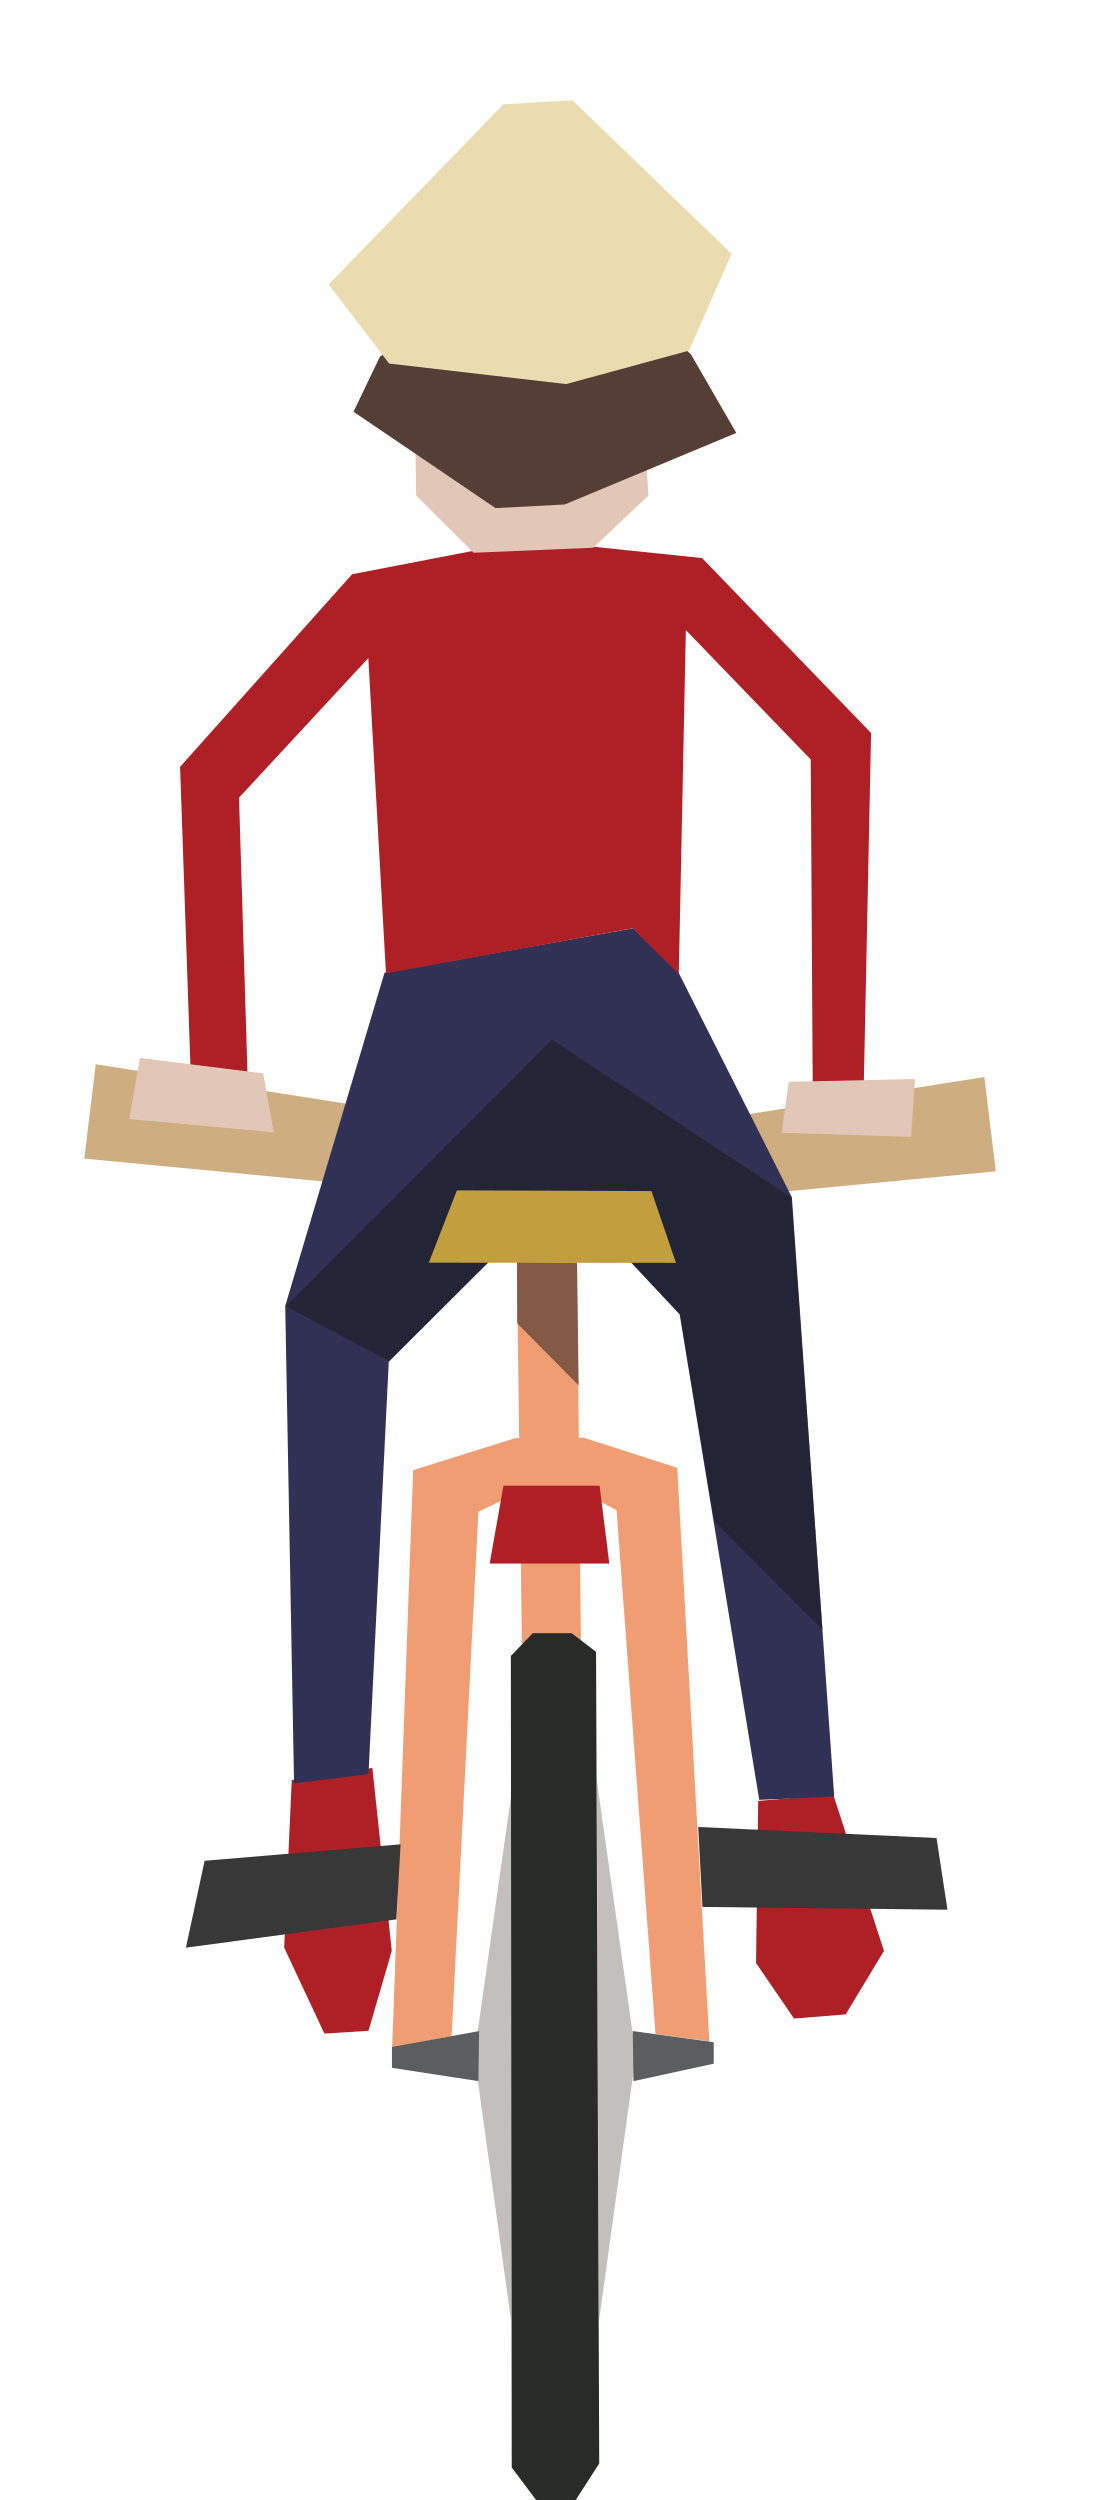
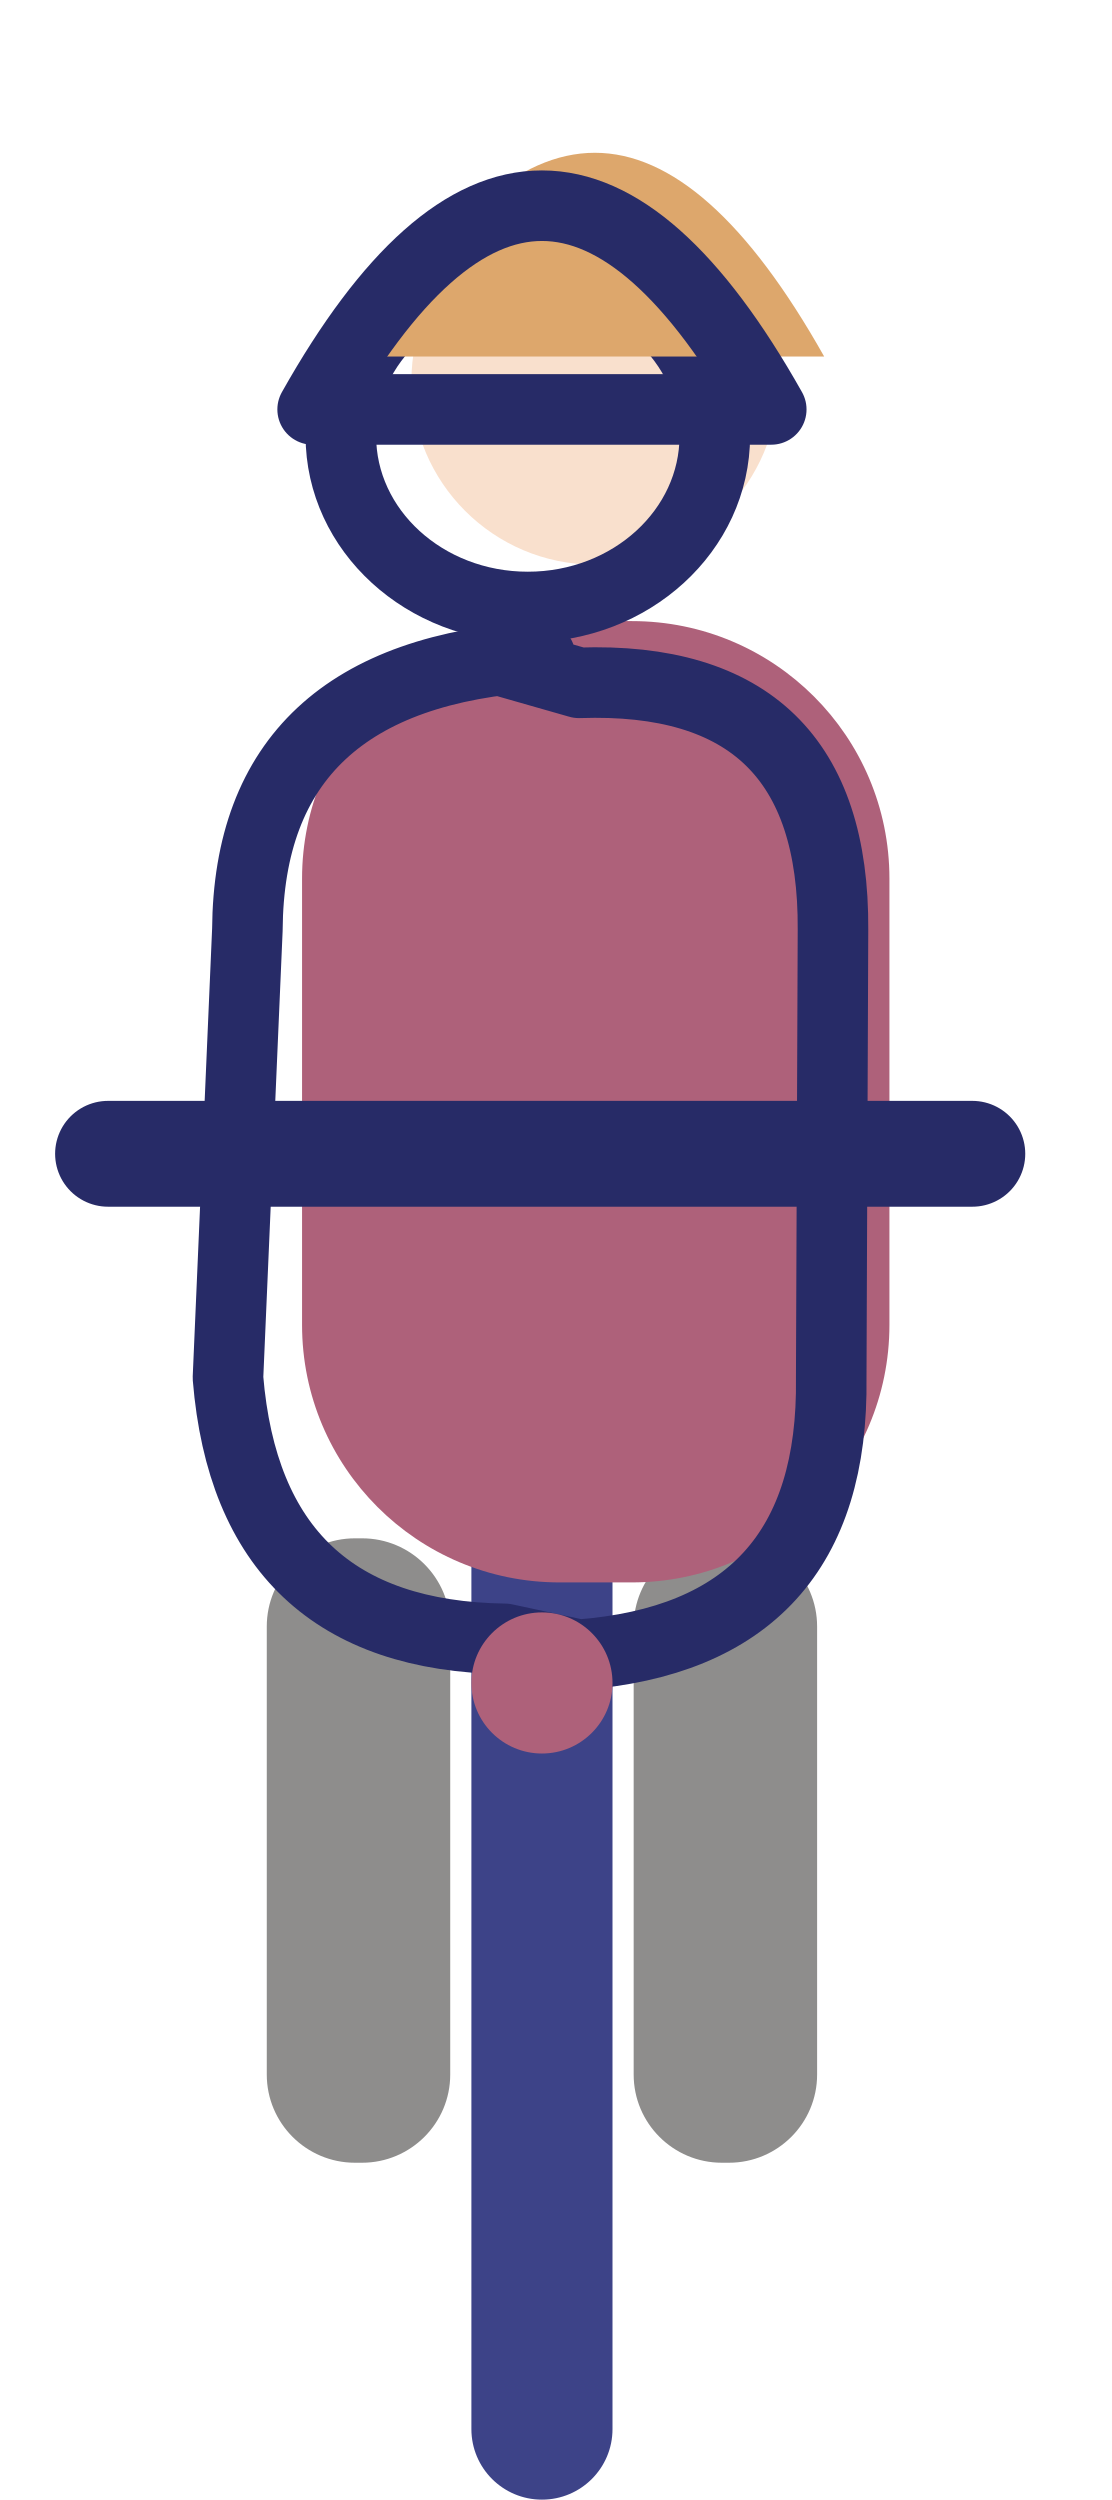
- <svg xmlns="http://www.w3.org/2000/svg" width="100%" height="100%" viewBox="0 0 80 180" version="1.1" xml:space="preserve" style="fill-rule:evenodd;clip-rule:evenodd;stroke-linejoin:round;stroke-miterlimit:2;">
-   <g id="biker-02-outbound" transform="matrix(0.635,0,0,0.635,-3104.91,-368.322)">
-     <g transform="matrix(2.00022,0,0,2.00022,-4916.78,-863.694)">
-       <path d="M4932.26,816.084L4931.96,793.304L4935.37,793.313L4935.6,815.904L4932.26,816.084Z" style="fill:rgb(240,157,116);fill-rule:nonzero;" />
+ <svg xmlns="http://www.w3.org/2000/svg" viewBox="0 0 80 180" fill-rule="evenodd" clip-rule="evenodd" stroke-linejoin="round" stroke-miterlimit="2">
+   <g transform="translate(6 7) scale(1.27)">
+     <rect x="22" y="79" width="8" height="57.2" rx="4" fill="#3D4388" />
+     <rect x="10.4" y="81.7" width="10.4" height="35.4" rx="5" fill="#8E8D8C" />
+     <rect x="31.2" y="81.7" width="10.4" height="35.4" rx="5" fill="#8E8D8C" />
+     <rect x="12.4" y="29.7" width="33.3" height="54.5" rx="14.6" fill="#AE617A" />
+     <path d="M23.9 32L28.1 33.2Q42.6 32.7 42.5 47.2L42.4 72.6Q42.6 87.2 28.1 88.3L23.9 87.4Q9.4 87.2 8.2 72.6L9.3 47.2Q9.4 32.7 25.9 31.7" fill="none" stroke="#272B67" stroke-width="4" stroke-linecap="round" stroke-linejoin="round" />
+     <line x1="1.4" y1="59.9" x2="50.4" y2="59.9" stroke="#272B67" stroke-width="6" stroke-linecap="round" />
+     <circle cx="29" cy="16.1" r="10.4" fill="#F9E0CD" />
+     <ellipse cx="25.2" cy="19.2" rx="10.6" ry="9.7" fill="none" stroke="#272B67" stroke-width="4" />
+     <g transform="translate(3 -3)">
+       <path d="M13 17.7Q26 -5.4 39 17.7Z" fill="#DDA76C" />
    </g>
-     <g transform="matrix(2.00022,0,0,2.00022,-4916.78,-863.694)">
-       <path d="M4919.2,822.688L4918.77,832.188L4921.05,837.061L4923.55,836.905L4924.87,832.371L4923.77,822.001L4919.2,822.688Z" style="fill:rgb(174,32,37);fill-rule:nonzero;" />
-     </g>
-     <g transform="matrix(2.00022,0,0,2.00022,-4916.78,-863.694)">
-       <path d="M4949.89,823.5L4952.77,832.375L4950.6,835.974L4947.67,836.209L4945.52,833.063L4945.64,823.875" style="fill:rgb(174,32,37);fill-rule:nonzero;" />
-     </g>
-     <g transform="matrix(2.00022,0,0,2.00022,-4916.78,-863.694)">
-       <path d="M4932.1,789.814L4935.16,789.853L4942.53,786.91L4942.09,784.839L4935.09,787.189L4932.06,787.228L4925.16,785.04L4924.72,787.329L4932.1,789.814Z" style="fill:rgb(232,205,119);fill-rule:nonzero;" />
-     </g>
-     <g transform="matrix(2.00022,0,0,2.00022,-4916.78,-863.694)">
-       <path d="M4943.37,785.214L4943.61,789.666L4959.11,788.185L4958.46,782.838L4943.37,785.214Z" style="fill:rgb(206,173,128);fill-rule:nonzero;" />
-     </g>
-     <g transform="matrix(2.00022,0,0,2.00022,-4916.78,-863.694)">
-       <path d="M4923.18,784.491L4922.94,788.946L4907.44,787.462L4908.09,782.115L4923.18,784.491Z" style="fill:rgb(206,173,128);fill-rule:nonzero;" />
-     </g>
-     <g transform="matrix(2.00022,0,0,2.00022,-4916.78,-863.694)">
-       <path d="M4932.5,791.209L4924.7,798.966L4923.55,822.36L4919.33,822.875L4918.83,795.812L4924.46,776.922L4938.55,774.406L4941.09,776.844L4947.55,789.653L4949.95,823.625L4945.7,823.813L4941.19,796.297L4936.11,790.859L4932.5,791.209Z" style="fill:rgb(49,49,86);fill-rule:nonzero;" />
-     </g>
-     <g transform="matrix(2.00022,0,0,2.00022,-4916.78,-863.694)">
-       <path d="M4924.54,776.962L4923.54,759.087L4916.21,767.003L4916.71,783.255L4913.49,783.171L4912.87,765.253L4922.62,754.337L4929.55,752.998L4935.64,752.71L4942.46,753.42L4952.04,763.336L4951.62,783.588L4948.73,783.11L4948.62,764.837L4941.54,757.503L4941.14,777L4938.52,774.406L4924.54,776.962Z" style="fill:rgb(174,32,37);fill-rule:nonzero;" />
-     </g>
-     <g transform="matrix(2.00022,0,0,2.00022,-4916.78,-863.694)">
-       <path d="M4929.51,753.119L4936.29,752.834L4939.42,749.873L4938.64,737.947L4932.16,738.267L4926.1,738.566L4926.25,749.873L4929.51,753.119Z" style="fill:rgb(226,198,183);fill-rule:nonzero;" />
-     </g>
-     <g transform="matrix(2.00022,0,0,2.00022,-4916.78,-863.694)">
-       <g opacity="0.5">
-         <path d="M4932.39,791.23L4938.25,793.157L4941.21,796.282L4943.14,808.003L4949.29,814.168L4947.52,789.667L4933.95,780.708L4918.87,795.834L4924.73,798.959L4932.39,791.23Z" style="fill:rgb(23,24,23);fill-rule:nonzero;" />
-       </g>
-     </g>
-     <g transform="matrix(2.00022,0,0,2.00022,-4916.78,-863.694)">
-       <path d="M4926.2,740.47L4924.2,742L4922.7,745.125L4930.75,750.588L4934.67,750.381L4944.4,746.327L4941.83,741.875L4938.8,739.128L4926.2,740.47Z" style="fill:rgb(84,62,54);fill-rule:nonzero;" />
-     </g>
-     <g transform="matrix(2.00022,0,0,2.00022,-4916.78,-863.694)">
-       <path d="M4924.91,741.054L4934.71,741.731L4941.35,739.412L4944.05,736.093L4935.11,727.469L4931.2,727.699L4921.29,737.905L4924.91,741.054Z" style="fill:rgb(235,219,177);fill-rule:nonzero;" />
-     </g>
-     <g transform="matrix(2.00022,0,0,2.00022,-4916.78,-863.694)">
-       <path d="M4910.59,781.759L4909.99,785.219L4918.18,785.975L4917.58,782.632L4910.59,781.759Z" style="fill:rgb(226,198,183);fill-rule:nonzero;" />
-     </g>
-     <g transform="matrix(2.00022,0,0,2.00022,-4916.78,-863.694)">
-       <path d="M4947.37,783.106L4946.97,785.997L4954.31,786.23L4954.53,782.953L4947.37,783.106Z" style="fill:rgb(226,198,183);fill-rule:nonzero;" />
-     </g>
-     <g transform="matrix(2.00022,0,0,2.00022,-4916.78,-863.694)">
-       <path d="M4944.17,736.093L4941.72,741.659L4934.75,743.557L4924.72,742.394L4921.29,737.905L4934.5,738.235L4944.17,736.093Z" style="fill:rgb(235,219,177);fill-rule:nonzero;" />
-     </g>
-     <g transform="matrix(2.00022,0,0,2.00022,-4916.78,-863.694)">
-       <path d="M4931.76,822.692L4929.55,838.289L4931.64,853.395L4931.76,822.692Z" style="fill:rgb(194,191,188);fill-rule:nonzero;" />
-     </g>
-     <g transform="matrix(2.00022,0,0,2.00022,-4916.78,-863.694)">
-       <path d="M4936.49,822.692L4938.7,838.289L4936.61,853.395L4936.49,822.692Z" style="fill:rgb(194,191,188);fill-rule:nonzero;" />
-     </g>
-     <g transform="matrix(2.00022,0,0,2.00022,-4916.78,-863.694)">
-       <path d="M4932.86,814.367L4931.62,815.655L4931.67,861.664L4933.05,863.5L4935.3,863.5L4936.63,861.43L4936.45,815.421L4935.07,814.367L4932.86,814.367Z" style="fill:rgb(41,43,41);fill-rule:nonzero;" />
-     </g>
-     <g transform="matrix(2.00022,0,0,2.00022,-4916.78,-863.694)">
-       <path d="M4939.82,837.086L4942.87,837.501L4941.05,804.988L4935.75,803.284L4931.85,803.314L4926.08,805.125L4924.89,837.875L4928.26,837.203L4929.78,807.477L4931.95,806.451L4935.89,806.481L4937.61,807.389L4939.82,837.086Z" style="fill:rgb(240,157,116);fill-rule:nonzero;" />
-     </g>
-     <g transform="matrix(2.00022,0,0,2.00022,-4916.78,-863.694)">
-       <path d="M4938.53,836.919L4943.12,837.552L4943.12,838.767L4938.57,839.757L4938.53,836.919Z" style="fill:rgb(91,93,94);fill-rule:nonzero;" />
-     </g>
-     <g transform="matrix(2.00022,0,0,2.00022,-4916.78,-863.694)">
-       <path d="M4929.82,836.919L4924.88,837.821L4924.88,839.003L4929.78,839.757L4929.82,836.919Z" style="fill:rgb(91,93,94);fill-rule:nonzero;" />
-     </g>
-     <g transform="matrix(2.00022,0,0,2.00022,-4916.78,-863.694)">
-       <path d="M4925.13,830.589L4913.2,832.191L4914.26,827.266L4925.37,826.334L4925.13,830.589Z" style="fill:rgb(55,56,55);fill-rule:nonzero;" />
-     </g>
-     <g transform="matrix(2.00022,0,0,2.00022,-4916.78,-863.694)">
-       <path d="M4942.48,829.884L4956.37,830.04L4955.75,825.976L4942.24,825.351L4942.48,829.884Z" style="fill:rgb(55,56,55);fill-rule:nonzero;" />
-     </g>
-     <g transform="matrix(2.00022,0,0,2.00022,-4916.78,-863.694)">
-       <g opacity="0.5">
-         <path d="M4935.47,800.322L4931.97,796.791L4931.97,793.322L4935.37,793.385L4935.47,800.322Z" style="fill:rgb(23,24,23);fill-rule:nonzero;" />
-       </g>
-     </g>
-     <g transform="matrix(2.00022,0,0,2.00022,-4916.78,-863.694)">
-       <path d="M4926.97,793.362L4940.98,793.371L4939.59,789.302L4928.56,789.263L4926.97,793.362Z" style="fill:rgb(193,159,62);fill-rule:nonzero;" />
-     </g>
-     <g transform="matrix(2.00022,0,0,2.00022,-4916.78,-863.694)">
-       <path d="M4931.2,806.001L4930.42,810.417L4937.2,810.417L4936.65,806.001L4931.2,806.001Z" style="fill:rgb(175,31,37);fill-rule:nonzero;" />
-     </g>
+     <path d="M13 17.7Q26 -5.4 39 17.7Z" fill="none" stroke="#272B67" stroke-width="4" stroke-linecap="round" stroke-linejoin="round" />
+     <circle cx="26" cy="89.9" r="4" fill="#AE617A" />
  </g>
</svg>
